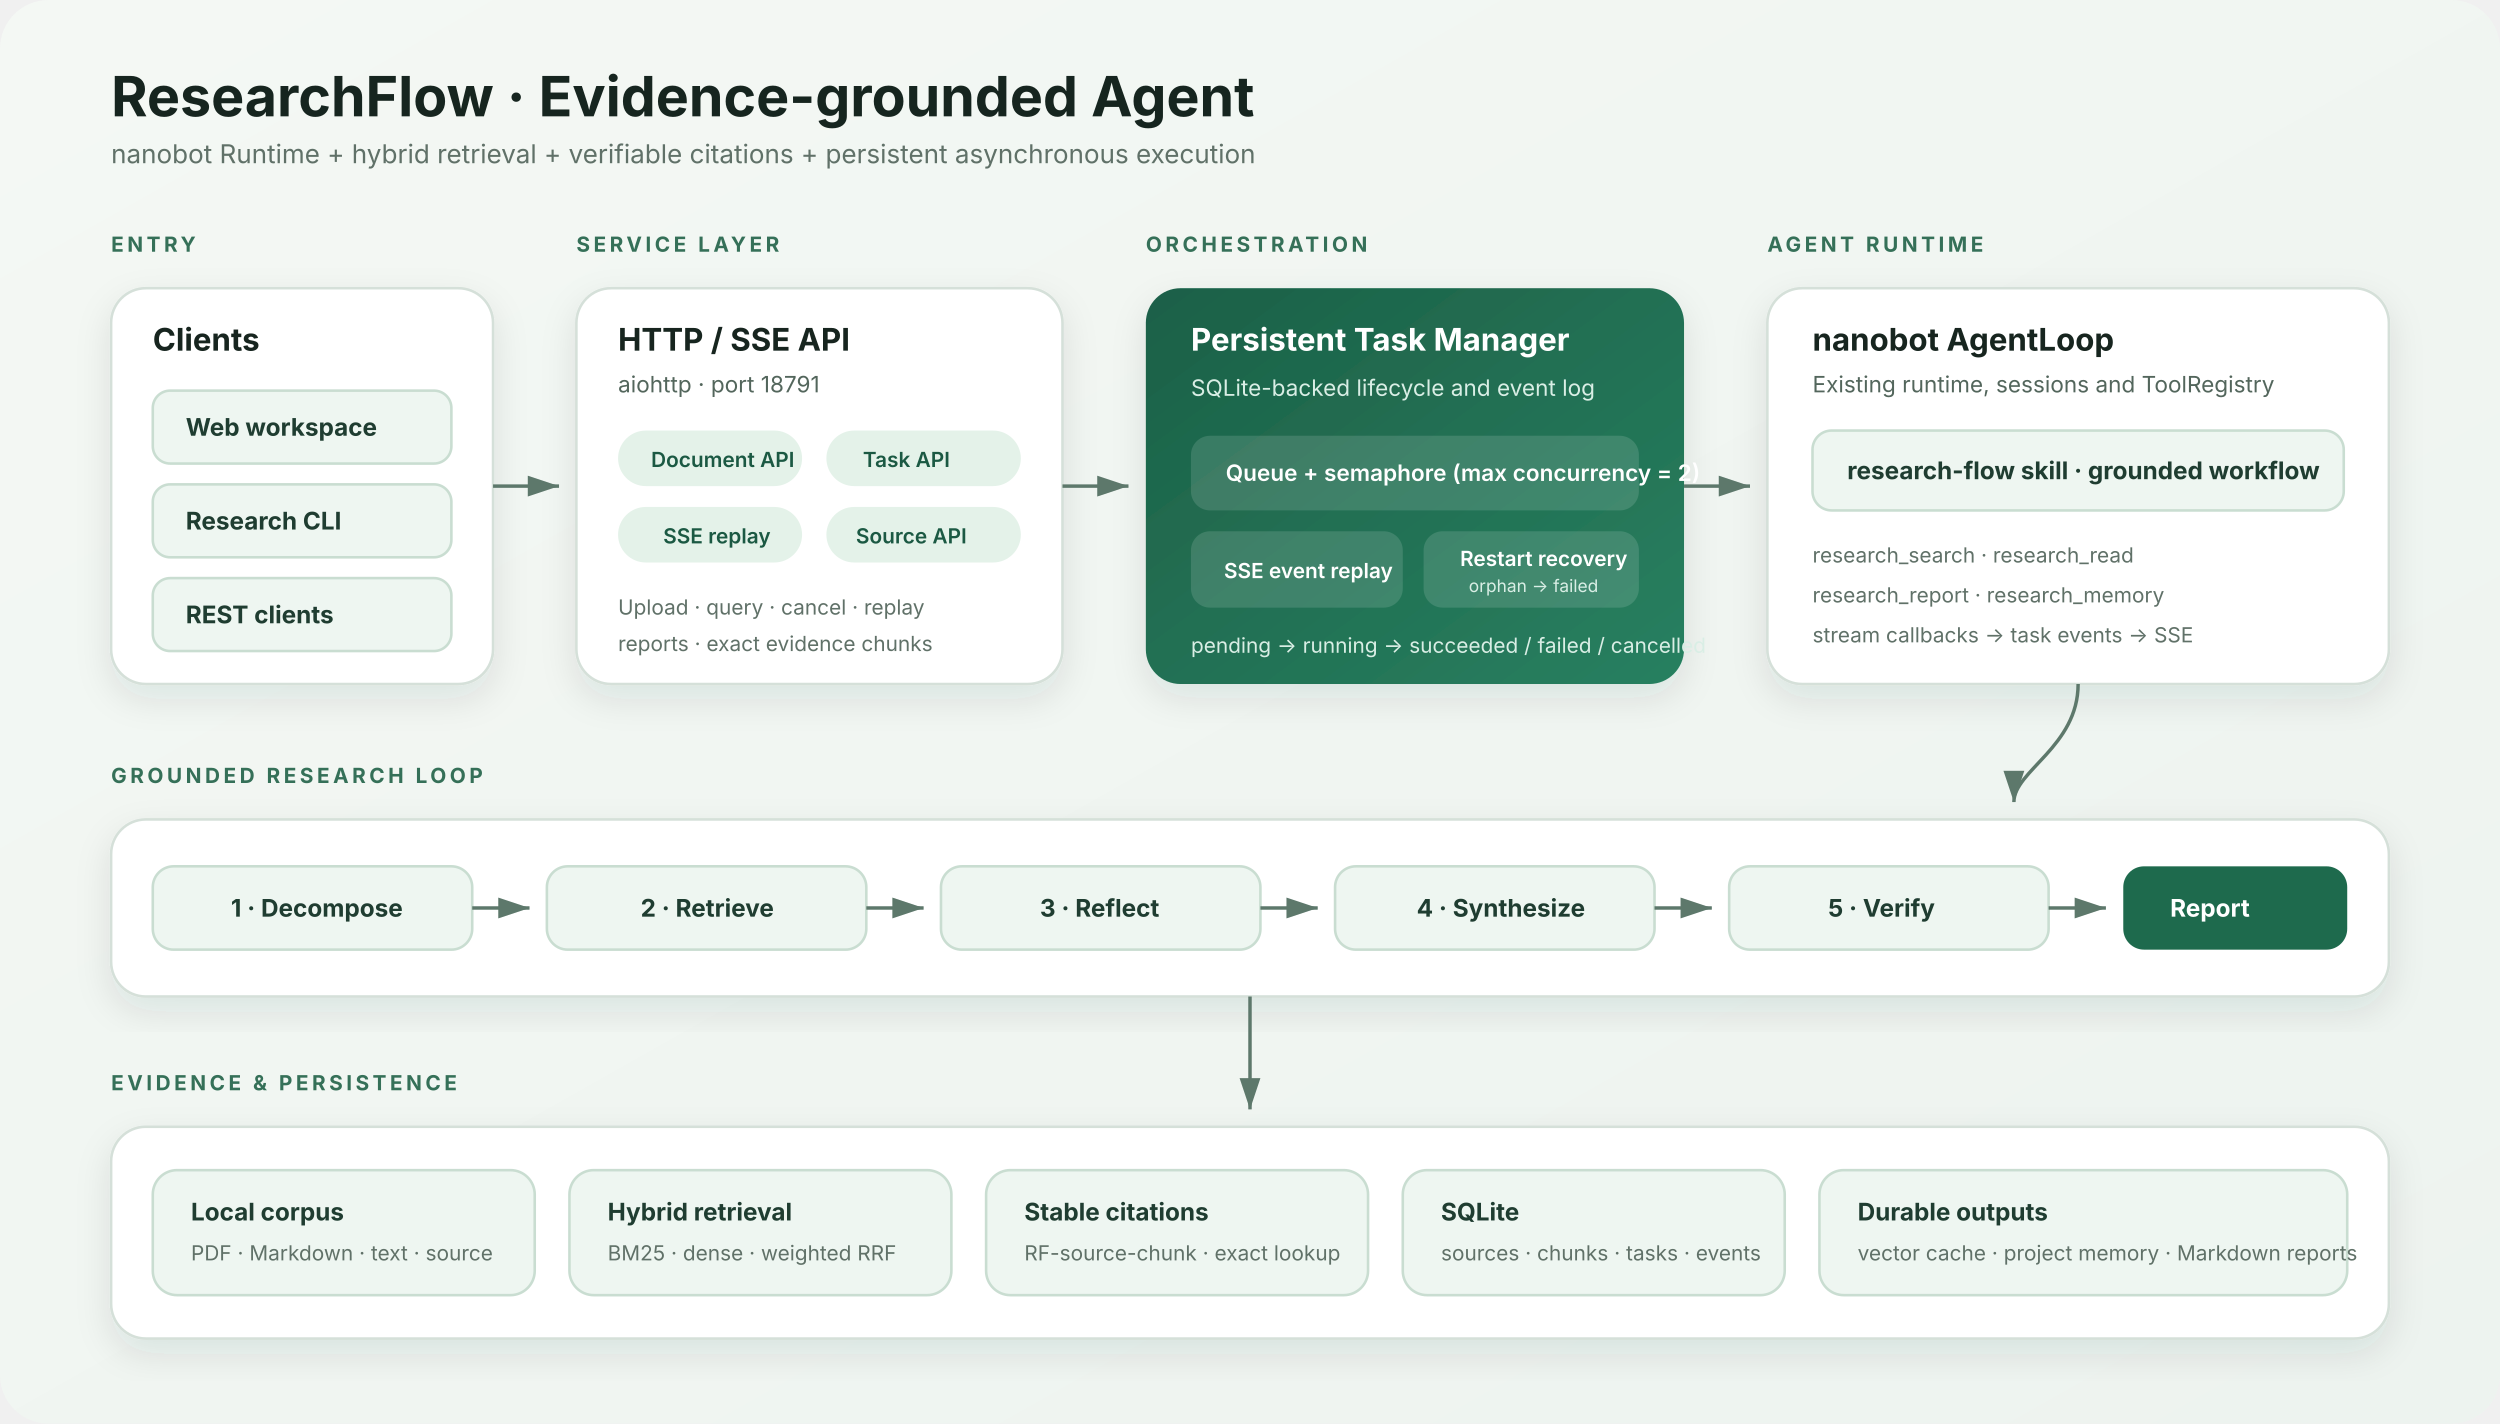
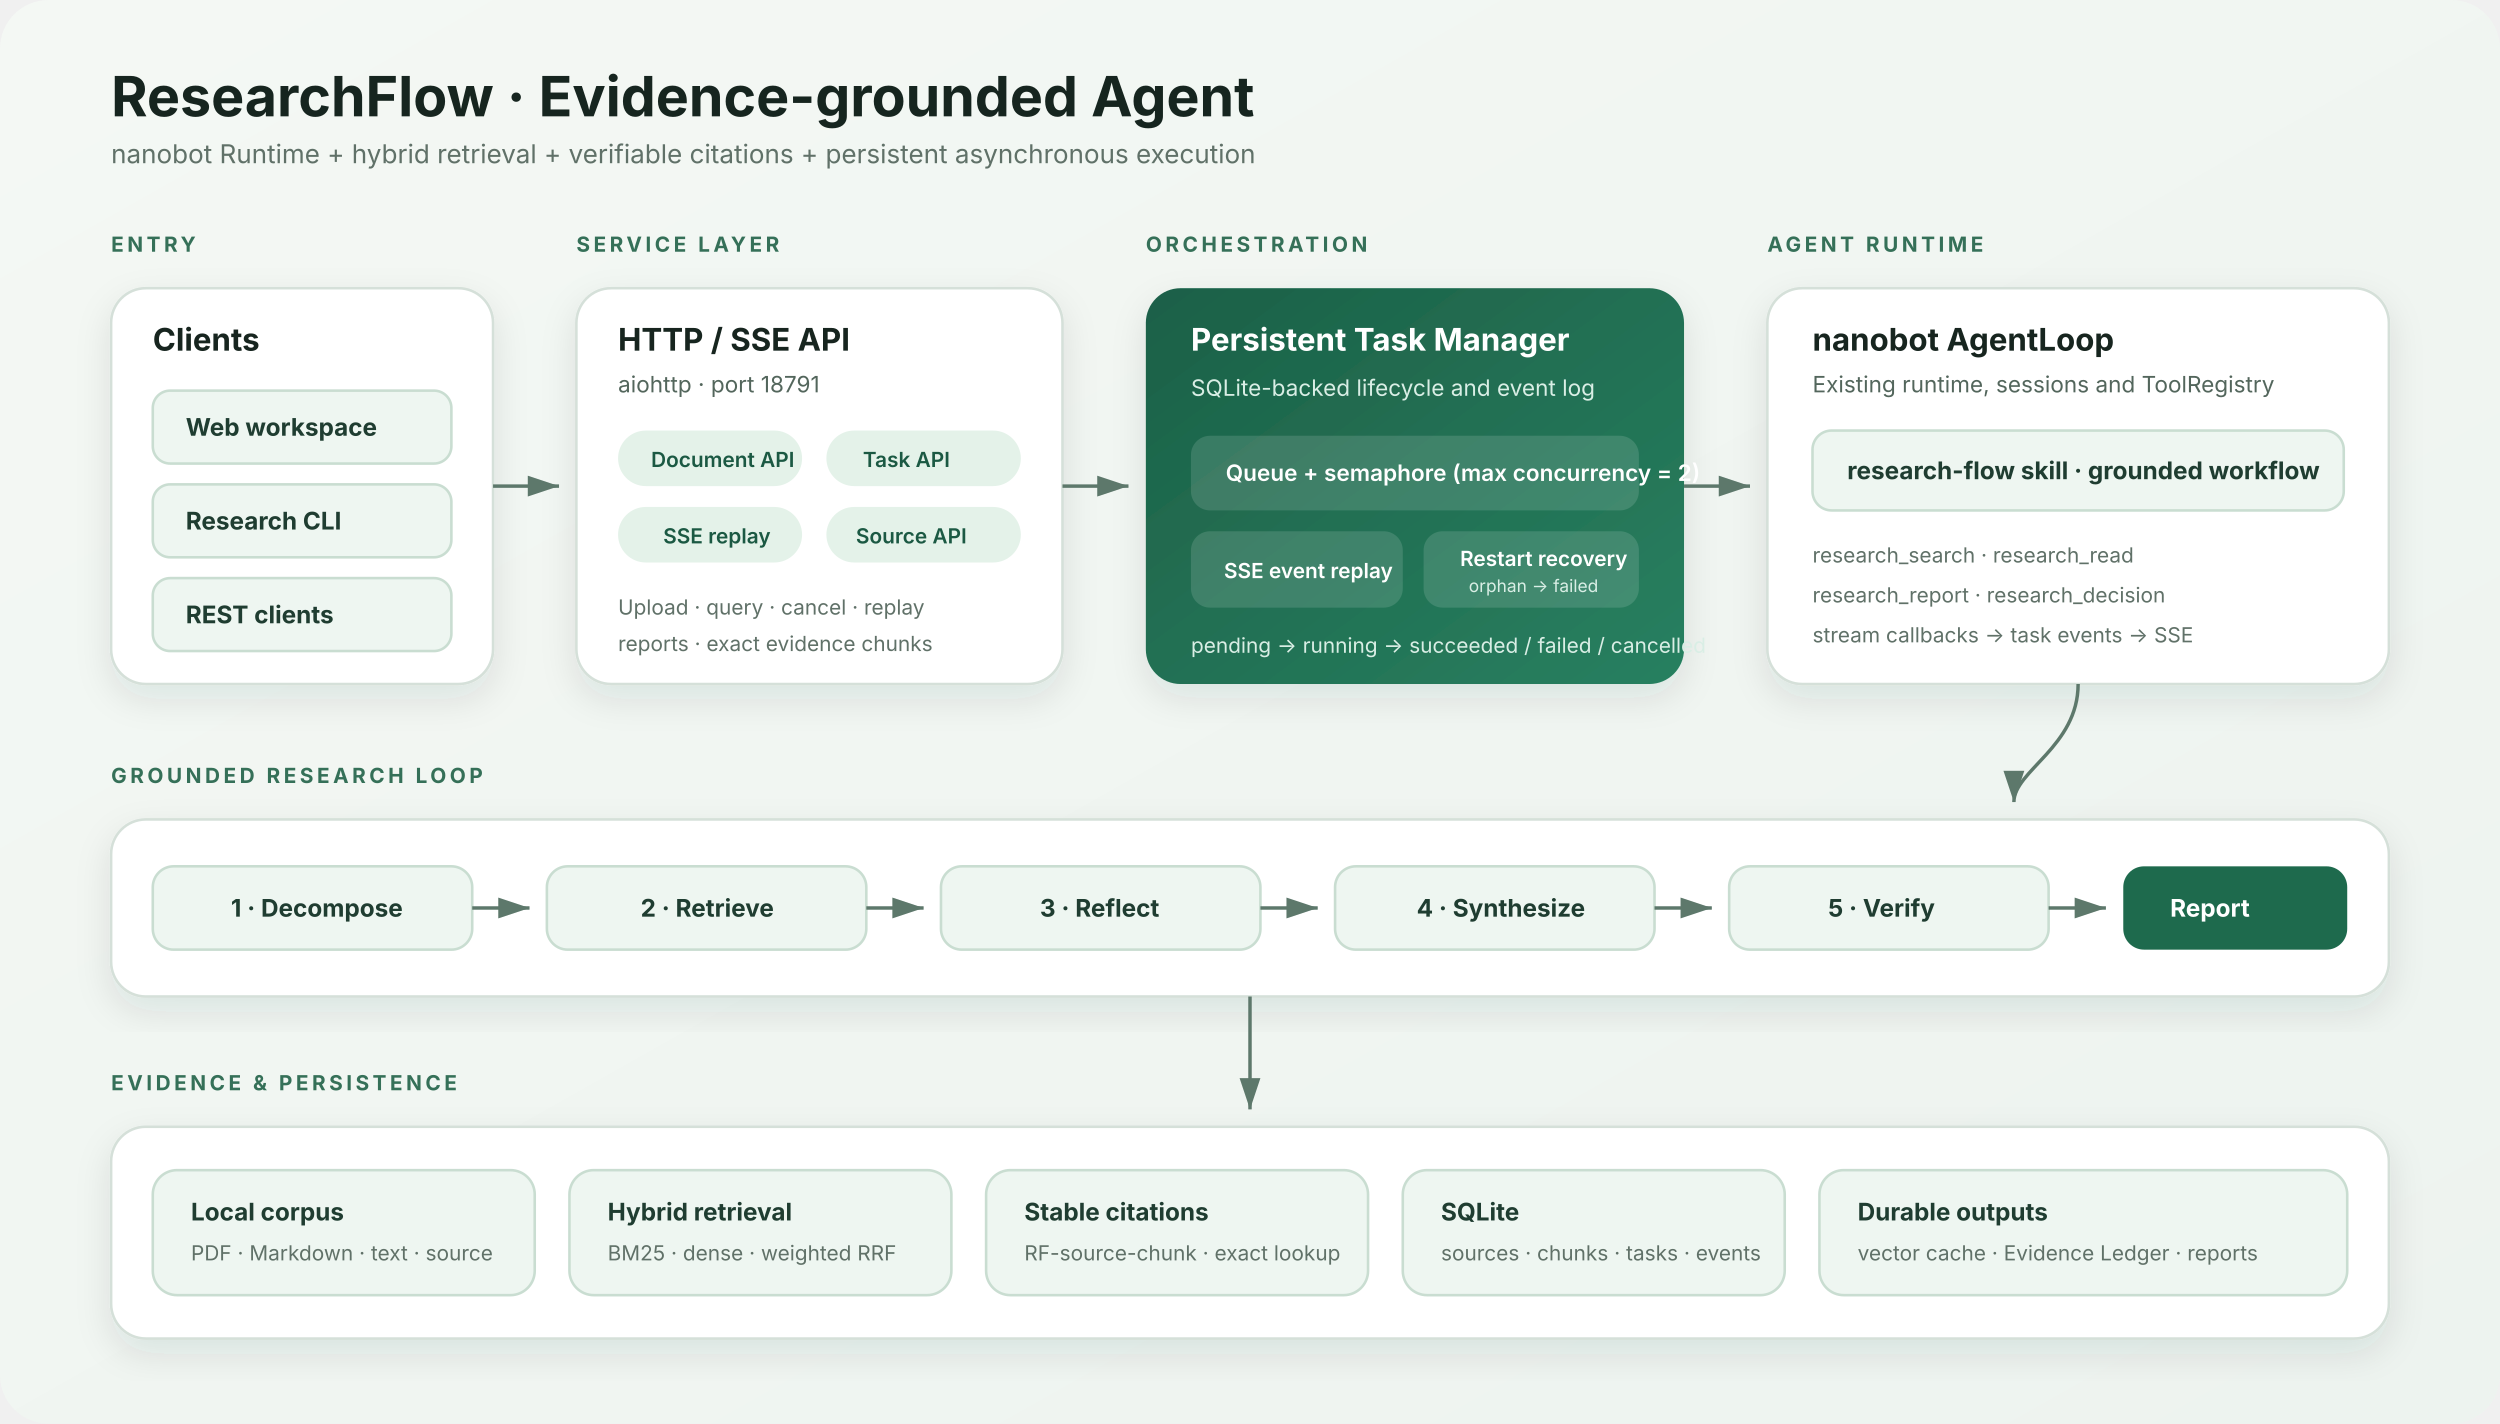
<svg xmlns="http://www.w3.org/2000/svg" width="1440" height="820" viewBox="0 0 1440 820" role="img" aria-labelledby="title desc">
  <defs>
    <linearGradient id="bg" x1="0" y1="0" x2="1" y2="1">
      <stop offset="0" stop-color="#f4f8f4" />
      <stop offset="1" stop-color="#edf3ef" />
    </linearGradient>
    <linearGradient id="accent" x1="0" y1="0" x2="1" y2="1">
      <stop offset="0" stop-color="#1c6047" />
      <stop offset="1" stop-color="#288060" />
    </linearGradient>
    <filter id="shadow" x="-20%" y="-20%" width="140%" height="140%">
      <feDropShadow dx="0" dy="8" stdDeviation="10" flood-color="#183b2d" flood-opacity=".10" />
    </filter>
    <marker id="arrow" markerWidth="10" markerHeight="10" refX="9" refY="3" orient="auto" markerUnits="strokeWidth">
      <path d="M0,0 L0,6 L9,3 z" fill="#5d786b" />
    </marker>
    <style>
      .title{font:700 32px Inter,Segoe UI,sans-serif;fill:#16251f}.subtitle{font:400 15px Inter,Segoe UI,sans-serif;fill:#607168}
      .section{font:700 12px Inter,Segoe UI,sans-serif;letter-spacing:2px;fill:#357058}.node-title{font:700 18px Inter,Segoe UI,sans-serif;fill:#17251f}
      .node-text{font:400 13px Inter,Segoe UI,sans-serif;fill:#53665c}.small-title{font:700 14px Inter,Segoe UI,sans-serif;fill:#1f3d31}
      .small-text{font:400 12px Inter,Segoe UI,sans-serif;fill:#607168}.pill-text{font:600 12px Inter,Segoe UI,sans-serif;fill:#1b5943}
      .card{fill:#fff;stroke:#d5e0d9;stroke-width:1.5}.soft{fill:#eef6f1;stroke:#c9ddd1;stroke-width:1.5}.line{fill:none;stroke:#5d786b;stroke-width:2;marker-end:url(#arrow)}
    </style>
  </defs>
  <rect width="1440" height="820" rx="28" fill="url(#bg)" />
  <text x="64" y="67" class="title">ResearchFlow · Evidence-grounded Agent</text>
  <text x="64" y="94" class="subtitle">nanobot Runtime + hybrid retrieval + verifiable citations + persistent asynchronous execution</text>
  <text x="64" y="145" class="section">ENTRY</text>
  <g filter="url(#shadow)">
    <rect x="64" y="166" width="220" height="228" rx="20" class="card" />
  </g>
  <text x="88" y="202" class="node-title">Clients</text>
  <rect x="88" y="225" width="172" height="42" rx="10" class="soft" />
  <text x="107" y="251" class="small-title">Web workspace</text>
  <rect x="88" y="279" width="172" height="42" rx="10" class="soft" />
  <text x="107" y="305" class="small-title">Research CLI</text>
  <rect x="88" y="333" width="172" height="42" rx="10" class="soft" />
  <text x="107" y="359" class="small-title">REST clients</text>
  <text x="332" y="145" class="section">SERVICE LAYER</text>
  <g filter="url(#shadow)">
    <rect x="332" y="166" width="280" height="228" rx="20" class="card" />
  </g>
  <text x="356" y="202" class="node-title">HTTP / SSE API</text>
  <text x="356" y="226" class="node-text">aiohttp · port 18791</text>
  <g>
    <rect x="356" y="248" width="106" height="32" rx="16" fill="#e4f2e9" />
    <text x="375" y="269" class="pill-text">Document API</text>
    <rect x="476" y="248" width="112" height="32" rx="16" fill="#e4f2e9" />
    <text x="497" y="269" class="pill-text">Task API</text>
    <rect x="356" y="292" width="106" height="32" rx="16" fill="#e4f2e9" />
    <text x="382" y="313" class="pill-text">SSE replay</text>
    <rect x="476" y="292" width="112" height="32" rx="16" fill="#e4f2e9" />
    <text x="493" y="313" class="pill-text">Source API</text>
  </g>
  <text x="356" y="354" class="small-text">Upload · query · cancel · replay</text>
  <text x="356" y="375" class="small-text">reports · exact evidence chunks</text>
  <text x="660" y="145" class="section">ORCHESTRATION</text>
  <g filter="url(#shadow)">
    <rect x="660" y="166" width="310" height="228" rx="20" fill="url(#accent)" />
  </g>
  <text x="686" y="202" style="font:700 18px Inter,Segoe UI,sans-serif;fill:white">Persistent Task Manager</text>
  <text x="686" y="228" style="font:400 13px Inter,Segoe UI,sans-serif;fill:#d9eee5">SQLite-backed lifecycle and event log</text>
  <rect x="686" y="251" width="258" height="43" rx="11" fill="#ffffff" fill-opacity=".13" />
  <text x="706" y="277" style="font:600 13px Inter,Segoe UI,sans-serif;fill:white">Queue + semaphore (max concurrency = 2)</text>
  <rect x="686" y="306" width="122" height="44" rx="11" fill="#ffffff" fill-opacity=".13" />
  <text x="705" y="333" style="font:600 12px Inter,Segoe UI,sans-serif;fill:white">SSE event replay</text>
  <rect x="820" y="306" width="124" height="44" rx="11" fill="#ffffff" fill-opacity=".13" />
  <text x="841" y="326" style="font:600 12px Inter,Segoe UI,sans-serif;fill:white">Restart recovery</text>
  <text x="846" y="341" style="font:400 10px Inter,Segoe UI,sans-serif;fill:#d9eee5">orphan → failed</text>
  <text x="686" y="376" style="font:400 12px Inter,Segoe UI,sans-serif;fill:#d9eee5">pending → running → succeeded / failed / cancelled</text>
  <text x="1018" y="145" class="section">AGENT RUNTIME</text>
  <g filter="url(#shadow)">
    <rect x="1018" y="166" width="358" height="228" rx="20" class="card" />
  </g>
  <text x="1044" y="202" class="node-title">nanobot AgentLoop</text>
  <text x="1044" y="226" class="node-text">Existing runtime, sessions and ToolRegistry</text>
  <rect x="1044" y="248" width="306" height="46" rx="11" class="soft" />
  <text x="1064" y="276" class="small-title">research-flow skill · grounded workflow</text>
  <text x="1044" y="324" class="small-text">research_search · research_read</text>
-   <text x="1044" y="347" class="small-text">research_report · research_memory</text>
+   <text x="1044" y="347" class="small-text">research_report · research_decision</text>
  <text x="1044" y="370" class="small-text">stream callbacks → task events → SSE</text>
  <path d="M284 280 H322" class="line" />
  <path d="M612 280 H650" class="line" />
  <path d="M970 280 H1008" class="line" />
  <text x="64" y="451" class="section">GROUNDED RESEARCH LOOP</text>
  <g filter="url(#shadow)">
    <rect x="64" y="472" width="1312" height="102" rx="20" class="card" />
  </g>
  <g>
    <rect x="88" y="499" width="184" height="48" rx="12" class="soft" />
    <text x="133" y="528" class="small-title">1 · Decompose</text>
    <path d="M272 523 H305" class="line" />
    <rect x="315" y="499" width="184" height="48" rx="12" class="soft" />
    <text x="369" y="528" class="small-title">2 · Retrieve</text>
    <path d="M499 523 H532" class="line" />
    <rect x="542" y="499" width="184" height="48" rx="12" class="soft" />
    <text x="599" y="528" class="small-title">3 · Reflect</text>
    <path d="M726 523 H759" class="line" />
    <rect x="769" y="499" width="184" height="48" rx="12" class="soft" />
    <text x="816" y="528" class="small-title">4 · Synthesize</text>
    <path d="M953 523 H986" class="line" />
    <rect x="996" y="499" width="184" height="48" rx="12" class="soft" />
    <text x="1053" y="528" class="small-title">5 · Verify</text>
    <path d="M1180 523 H1213" class="line" />
    <rect x="1223" y="499" width="129" height="48" rx="12" fill="#1e6a4d" />
    <text x="1250" y="528" style="font:700 14px Inter,Segoe UI,sans-serif;fill:white">Report</text>
  </g>
  <text x="64" y="628" class="section">EVIDENCE &amp; PERSISTENCE</text>
  <g filter="url(#shadow)">
    <rect x="64" y="649" width="1312" height="122" rx="20" class="card" />
  </g>
  <g>
    <rect x="88" y="674" width="220" height="72" rx="14" class="soft" />
    <text x="110" y="703" class="small-title">Local corpus</text>
    <text x="110" y="726" class="small-text">PDF · Markdown · text · source</text>
    <rect x="328" y="674" width="220" height="72" rx="14" class="soft" />
    <text x="350" y="703" class="small-title">Hybrid retrieval</text>
    <text x="350" y="726" class="small-text">BM25 · dense · weighted RRF</text>
    <rect x="568" y="674" width="220" height="72" rx="14" class="soft" />
    <text x="590" y="703" class="small-title">Stable citations</text>
    <text x="590" y="726" class="small-text">RF-source-chunk · exact lookup</text>
    <rect x="808" y="674" width="220" height="72" rx="14" class="soft" />
    <text x="830" y="703" class="small-title">SQLite</text>
    <text x="830" y="726" class="small-text">sources · chunks · tasks · events</text>
    <rect x="1048" y="674" width="304" height="72" rx="14" class="soft" />
    <text x="1070" y="703" class="small-title">Durable outputs</text>
-     <text x="1070" y="726" class="small-text">vector cache · project memory · Markdown reports</text>
+     <text x="1070" y="726" class="small-text">vector cache · Evidence Ledger · reports</text>
  </g>
  <path d="M1197 394 C1197 430 1160 444 1160 462" class="line" />
  <path d="M720 574 V639" class="line" />
</svg>
